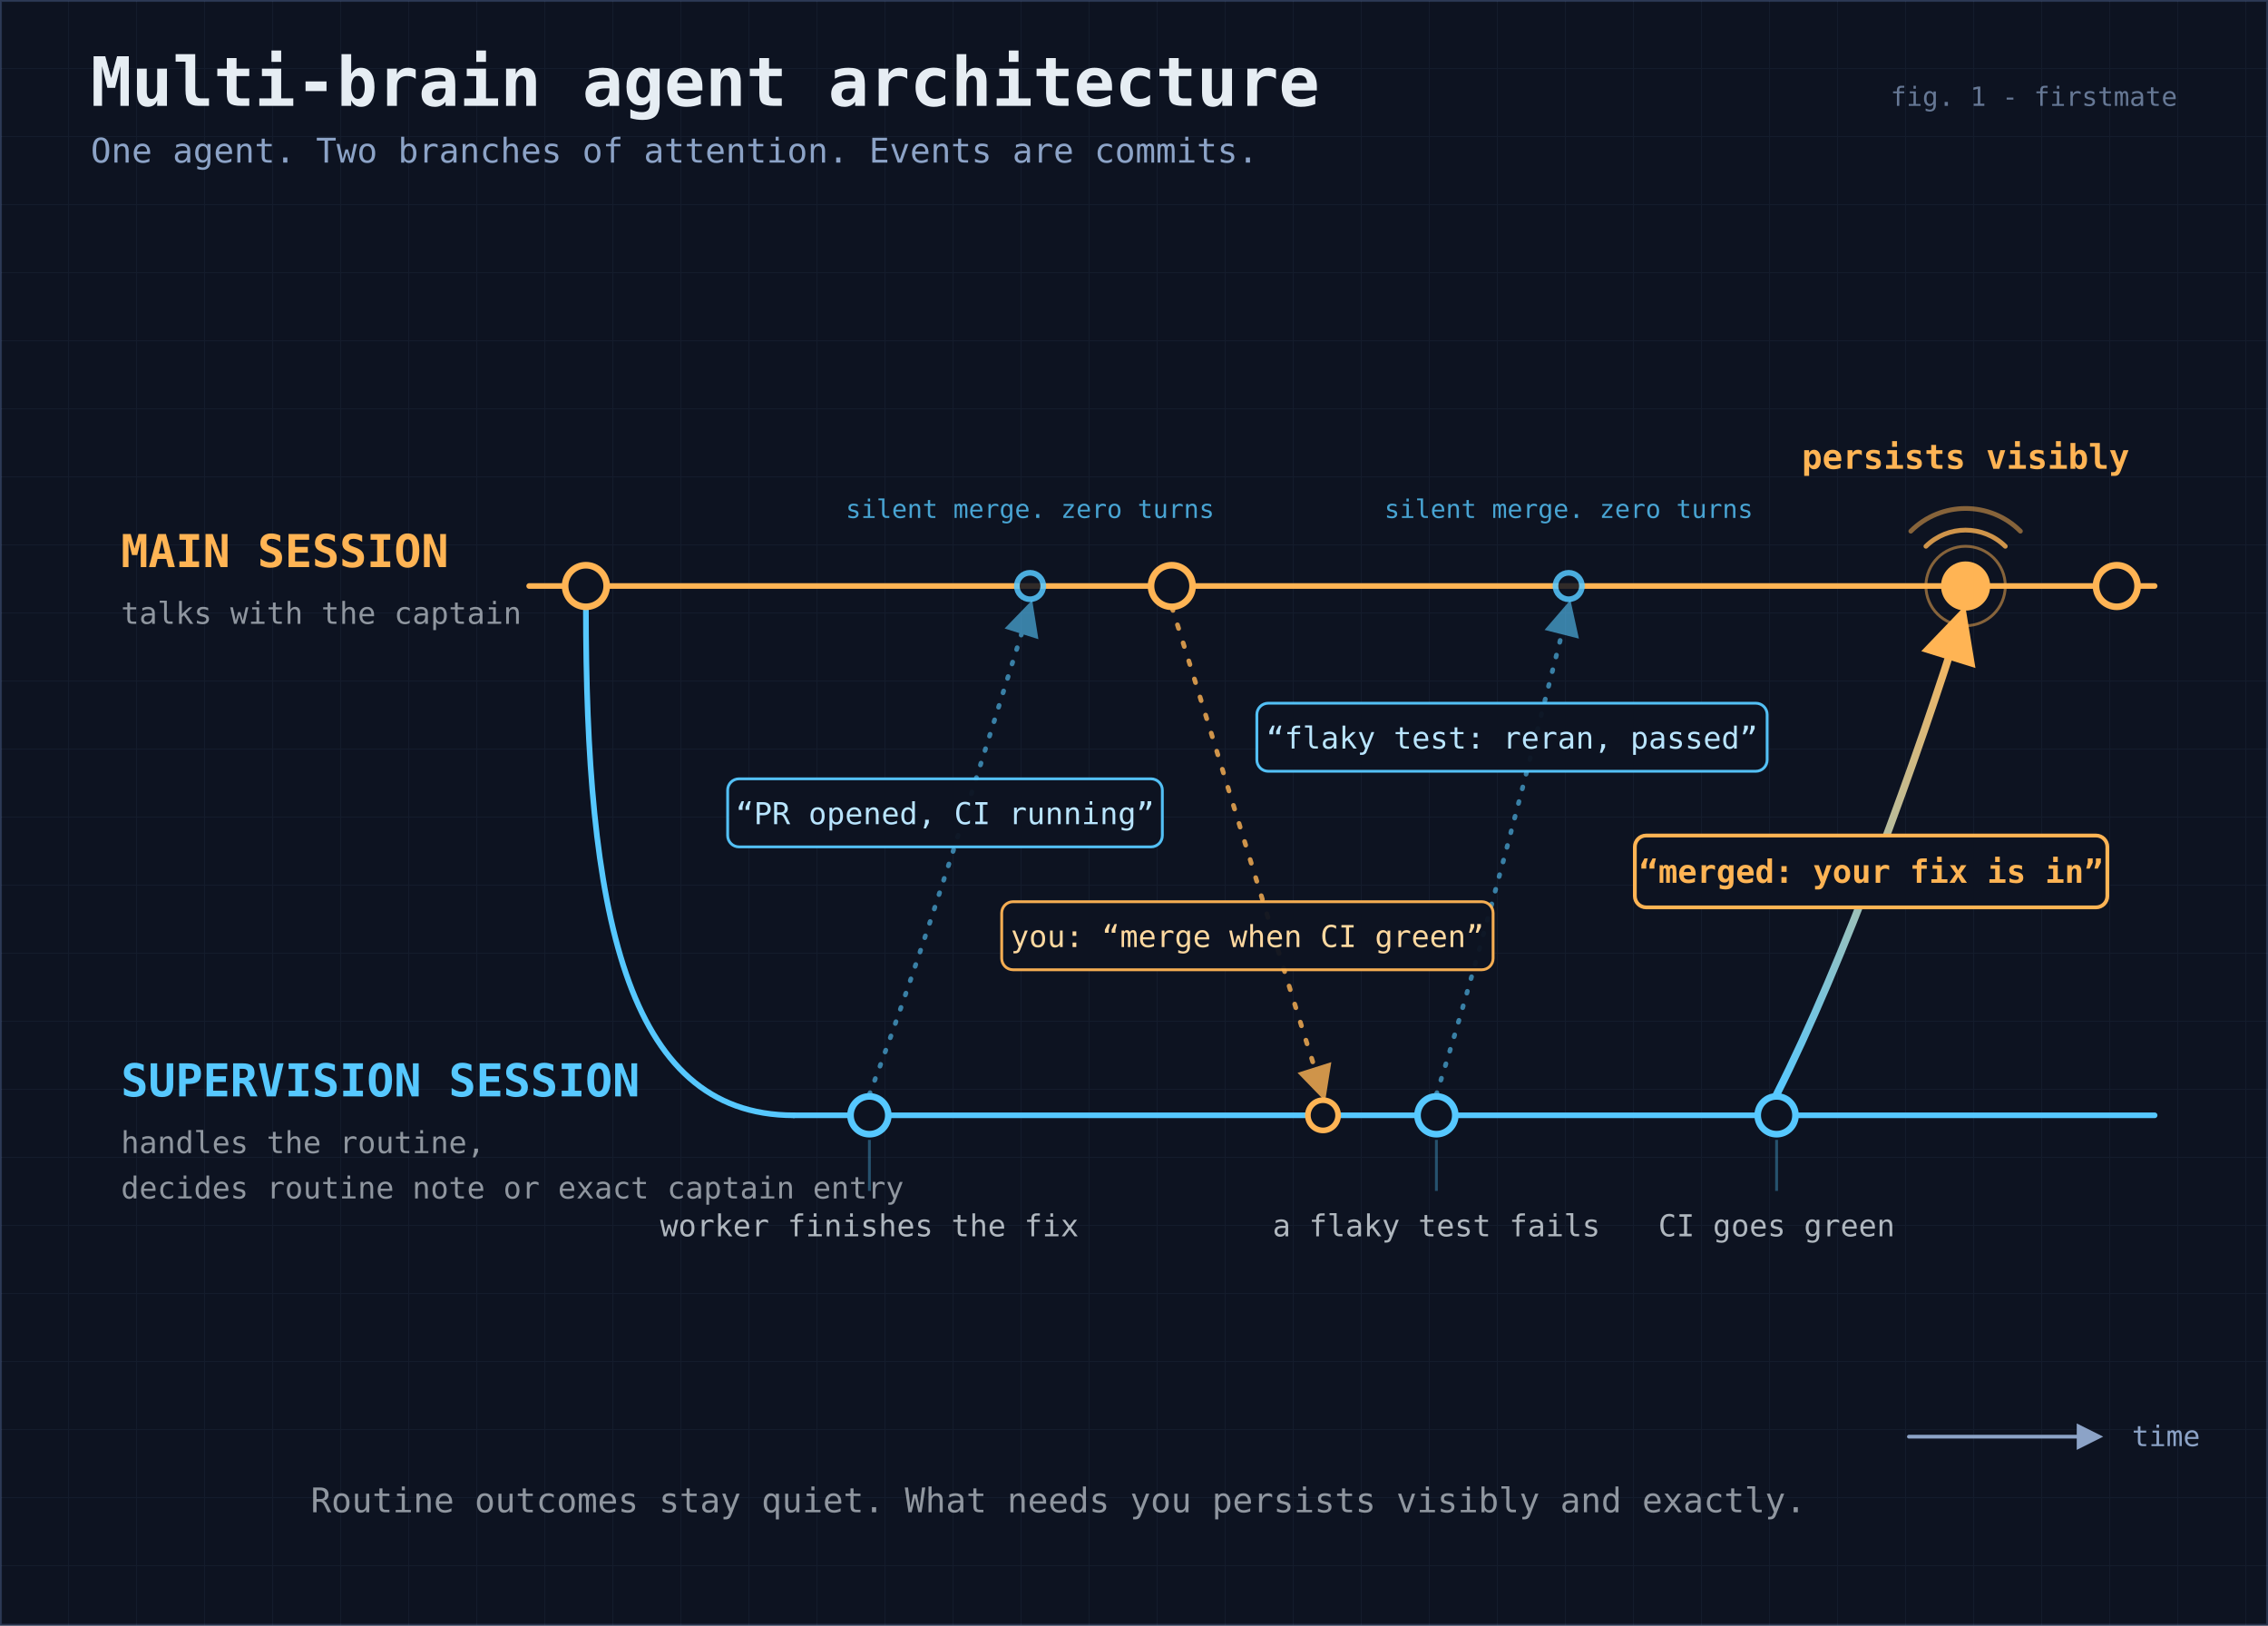
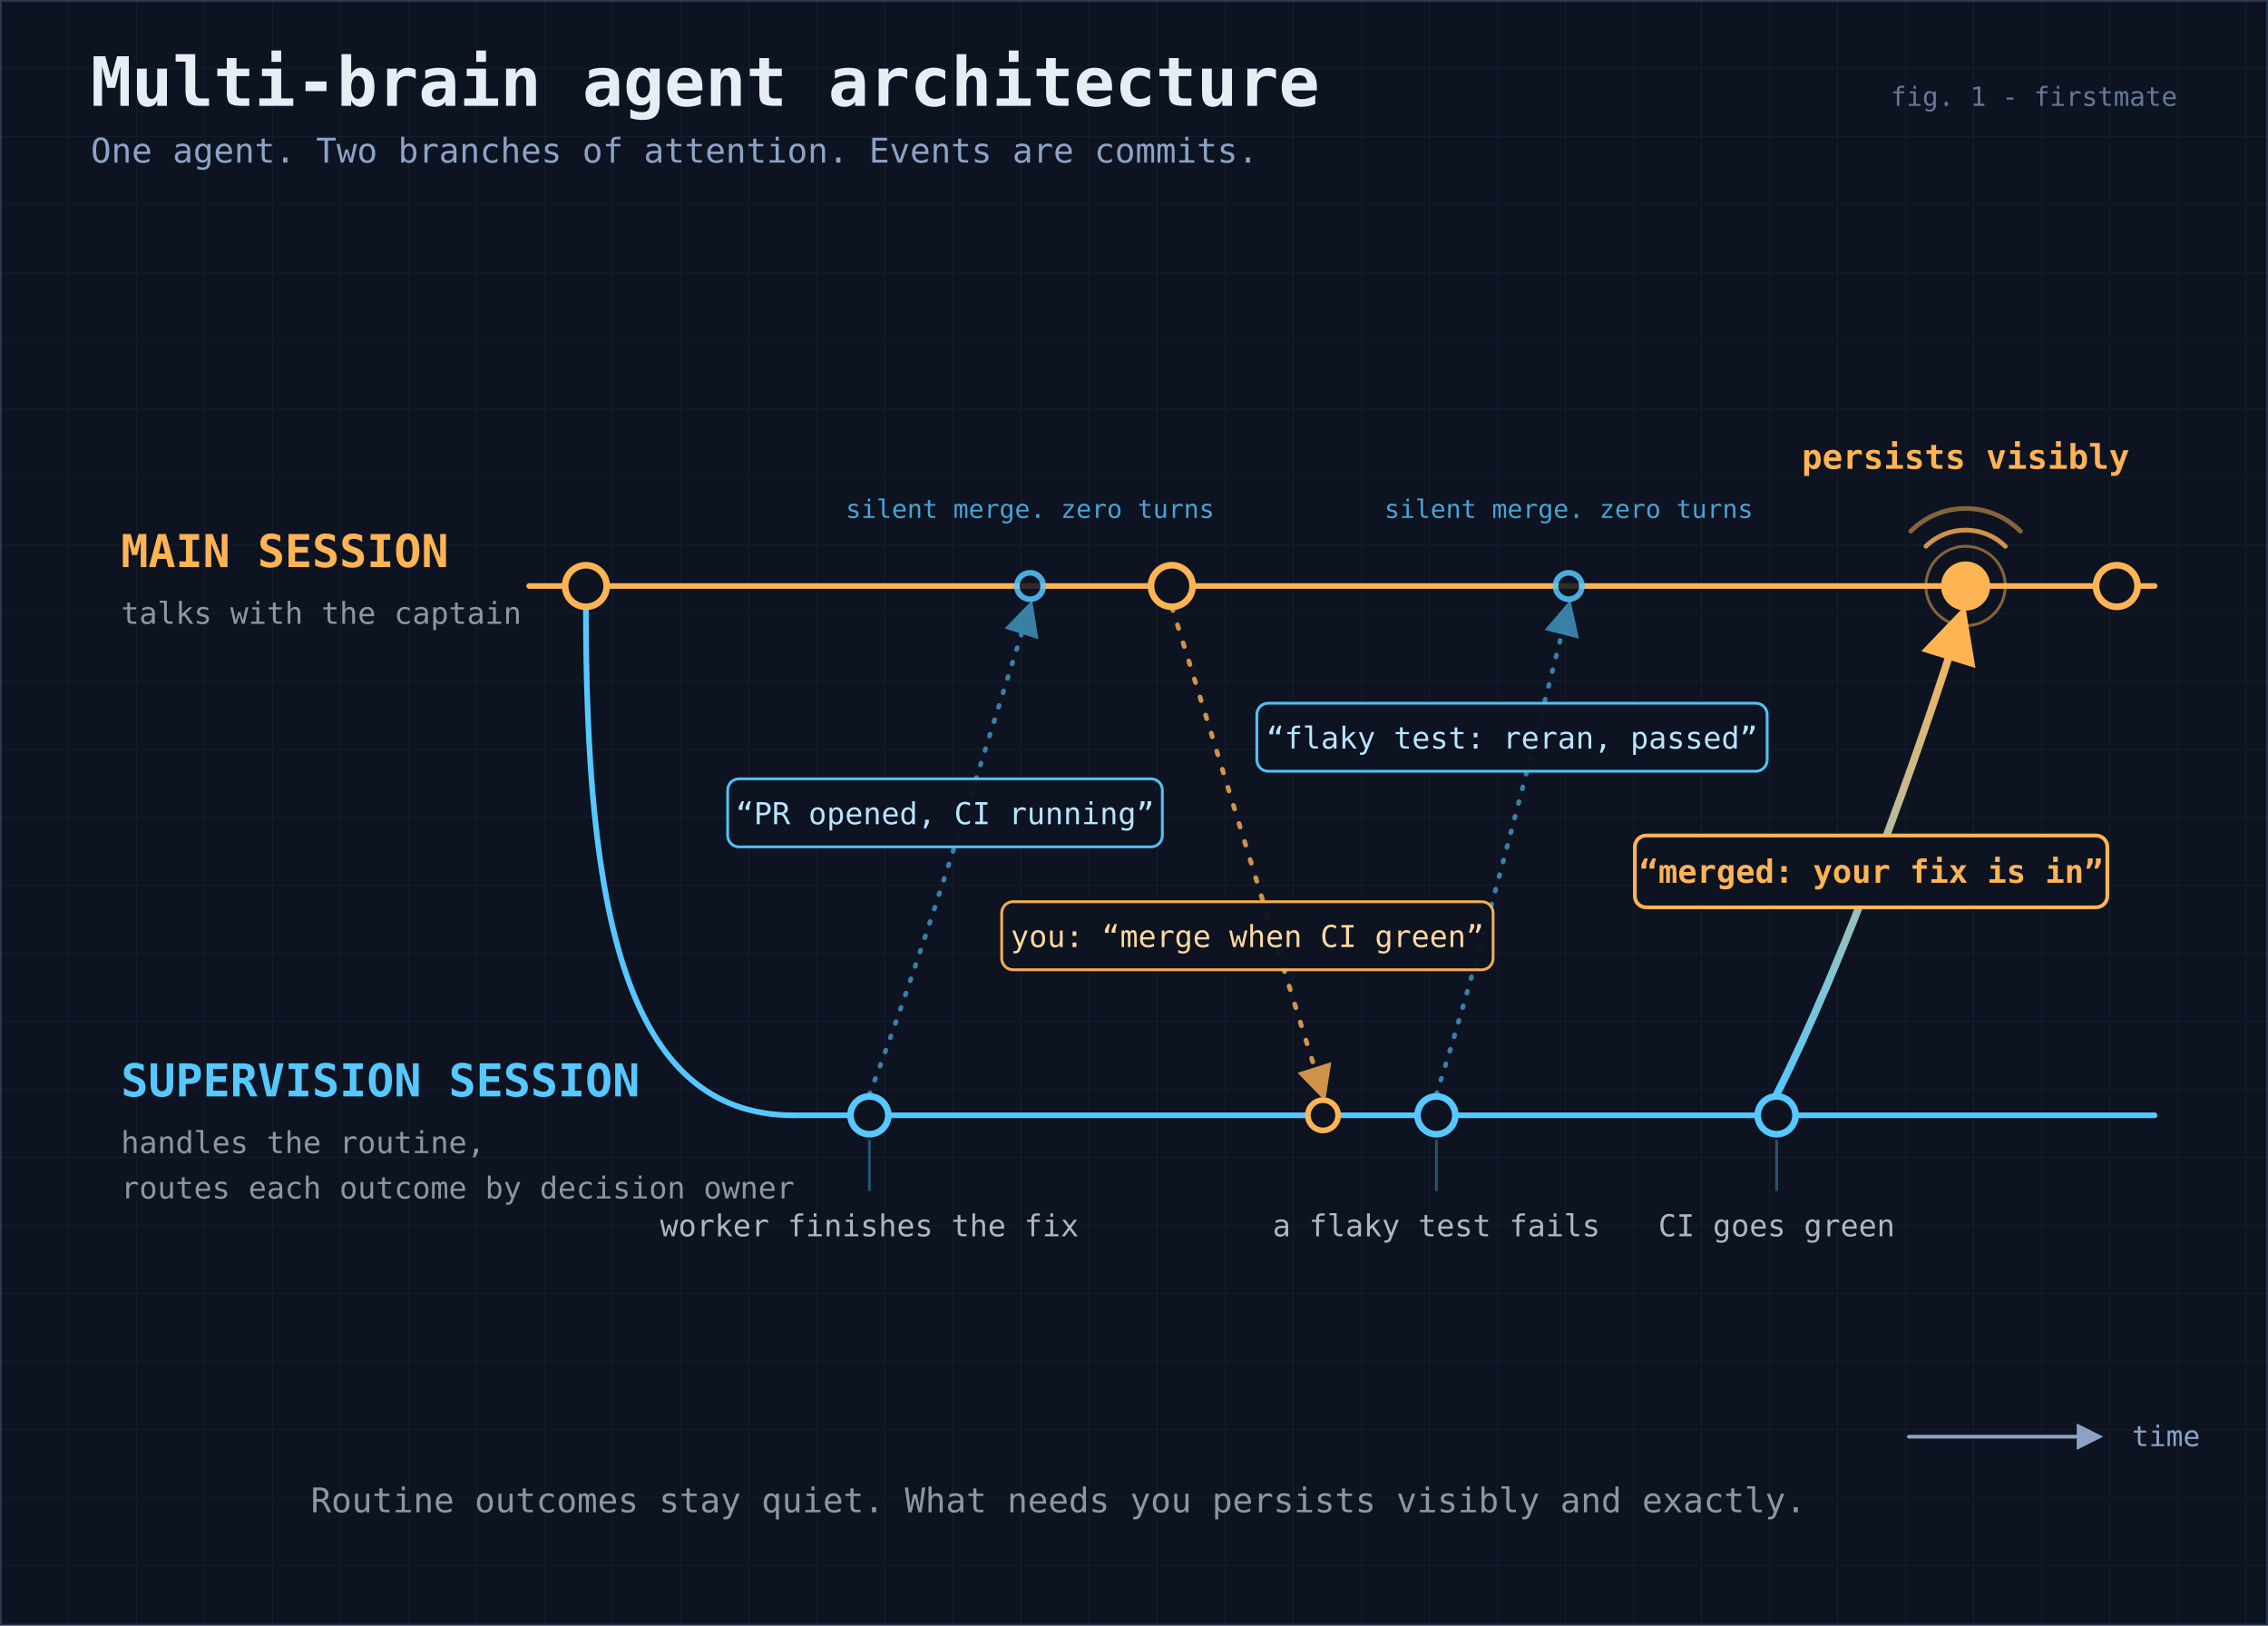
<svg xmlns="http://www.w3.org/2000/svg" viewBox="0 0 1200 860" width="1200" height="860" role="img" aria-labelledby="poster-title poster-desc">
  <defs>
    <pattern id="poster-grid" width="36" height="36" patternUnits="userSpaceOnUse">
      <path d="M 36 0 L 0 0 0 36" fill="none" stroke="#8CAAE6" stroke-opacity="0.06" stroke-width="1" />
    </pattern>
  </defs>
  <rect width="1200" height="860" fill="#0D1321" />
  <rect width="1200" height="860" fill="url(#poster-grid)" />
  <rect x="0.5" y="0.5" width="1199" height="859" fill="none" stroke="#94B4FF" stroke-opacity="0.20" stroke-width="1" />
  <g font-family="ui-monospace, SFMono-Regular, Menlo, Consolas, monospace">
    <text x="48" y="56" fill="#E6EDF3" font-size="36" font-weight="700">Multi-brain agent architecture</text>
    <text x="48" y="86" fill="#8CA3C7" font-size="18">One agent. Two branches of attention. Events are commits.</text>
    <text x="1152" y="56" text-anchor="end" fill="#8CA3C7" fill-opacity="0.7" font-size="14">fig. 1 - firstmate</text>
  </g>
  <g transform="translate(0 100)" font-family="ui-monospace, SFMono-Regular, Menlo, Consolas, monospace">
    <defs>
      <marker id="ah-cyan" viewBox="0 0 10 10" refX="8" refY="5" markerWidth="7.5" markerHeight="7.5" orient="auto-start-reverse">
        <path d="M 0 0 L 10 5 L 0 10 z" fill="#56C8FF" />
      </marker>
      <marker id="ah-amber" viewBox="0 0 10 10" refX="8" refY="5" markerWidth="7.5" markerHeight="7.5" orient="auto-start-reverse">
        <path d="M 0 0 L 10 5 L 0 10 z" fill="#FFB454" />
      </marker>
      <marker id="ah-time" viewBox="0 0 10 10" refX="8" refY="5" markerWidth="7" markerHeight="7" orient="auto-start-reverse">
        <path d="M 0 0 L 10 5 L 0 10 z" fill="#8CA3C7" />
      </marker>
      <linearGradient id="merge-up" x1="0" y1="1" x2="1" y2="0">
        <stop offset="0" stop-color="#56C8FF" />
        <stop offset="1" stop-color="#FFB454" />
      </linearGradient>
    </defs>
    <line x1="280" y1="210" x2="1140" y2="210" stroke="#FFB454" stroke-width="3" stroke-linecap="round" />
    <path d="M 310 221 C 310 380, 330 490, 420 490" fill="none" stroke="#56C8FF" stroke-width="3" stroke-linecap="round" />
    <line x1="420" y1="490" x2="1140" y2="490" stroke="#56C8FF" stroke-width="3" stroke-linecap="round" />
    <text x="64" y="200" fill="#FFB454" font-size="24" font-weight="700">MAIN SESSION</text>
    <text x="64" y="230" fill="#E6EDF3" opacity="0.6" font-size="16">talks with the captain</text>
    <text x="64" y="480" fill="#56C8FF" font-size="24" font-weight="700">SUPERVISION SESSION</text>
    <text x="64" y="510" fill="#E6EDF3" opacity="0.6" font-size="16">handles the routine,</text>
-     <text x="64" y="534" fill="#E6EDF3" opacity="0.6" font-size="16">decides routine note or exact captain entry</text>
+     <text x="64" y="534" fill="#E6EDF3" opacity="0.6" font-size="16">routes each outcome by decision owner</text>
    <path id="arc-quiet-1" d="M 460 479 C 490 400, 520 300, 545 221" fill="none" stroke="#56C8FF" stroke-width="2.5" stroke-dasharray="1 7" stroke-linecap="round" opacity="0.6" marker-end="url(#ah-cyan)" />
    <path id="arc-cherry" d="M 620 221 C 645 300, 675 400, 700 479" fill="none" stroke="#FFB454" stroke-width="2.5" stroke-dasharray="2 8" stroke-linecap="round" opacity="0.8" marker-end="url(#ah-amber)" />
    <path id="arc-quiet-2" d="M 760 479 C 785 400, 810 300, 830 221" fill="none" stroke="#56C8FF" stroke-width="2.5" stroke-dasharray="1 7" stroke-linecap="round" opacity="0.6" marker-end="url(#ah-cyan)" />
    <path id="arc-wake" d="M 940 479 C 975 410, 1015 300, 1038 226" fill="none" stroke="url(#merge-up)" stroke-width="4" stroke-linecap="round" marker-end="url(#ah-amber)" />
    <g id="chip-quiet-1">
      <rect x="385" y="312" width="230" height="36" rx="6" fill="#0D1321" stroke="#56C8FF" stroke-width="1.5" opacity="0.95" />
      <text x="500" y="336" text-anchor="middle" fill="#B9E5FF" font-size="16">“PR opened, CI running”</text>
    </g>
    <g id="chip-cherry">
      <rect x="530" y="377" width="260" height="36" rx="6" fill="#0D1321" stroke="#FFB454" stroke-width="1.5" opacity="0.95" />
      <text x="660" y="401" text-anchor="middle" fill="#FFD9A0" font-size="16">you: “merge when CI green”</text>
    </g>
    <g id="chip-quiet-2">
      <rect x="665" y="272" width="270" height="36" rx="6" fill="#0D1321" stroke="#56C8FF" stroke-width="1.5" opacity="0.95" />
      <text x="800" y="296" text-anchor="middle" fill="#B9E5FF" font-size="16">“flaky test: reran, passed”</text>
    </g>
    <g id="chip-wake">
      <rect x="865" y="342" width="250" height="38" rx="6" fill="#0D1321" stroke="#FFB454" stroke-width="2" />
      <text x="990" y="367" text-anchor="middle" fill="#FFB454" font-size="17" font-weight="600">“merged: your fix is in”</text>
    </g>
    <g id="main-commits">
      <circle cx="310" cy="210" r="11" fill="#0D1321" stroke="#FFB454" stroke-width="3.5" />
      <circle cx="620" cy="210" r="11" fill="#0D1321" stroke="#FFB454" stroke-width="3.5" />
      <circle cx="1120" cy="210" r="11" fill="#0D1321" stroke="#FFB454" stroke-width="3.5" />
    </g>
    <g id="silent-landings">
      <circle cx="545" cy="210" r="7" fill="#0D1321" stroke="#56C8FF" stroke-width="3" opacity="0.85" />
      <circle cx="830" cy="210" r="7" fill="#0D1321" stroke="#56C8FF" stroke-width="3" opacity="0.85" />
    </g>
    <text x="545" y="174" text-anchor="middle" fill="#56C8FF" opacity="0.8" font-size="13.5">silent merge. zero turns</text>
    <text x="830" y="174" text-anchor="middle" fill="#56C8FF" opacity="0.8" font-size="13.5">silent merge. zero turns</text>
    <g id="merge-commit">
      <circle cx="1040" cy="210" r="13" fill="#FFB454" />
      <circle cx="1040" cy="210" r="21" fill="none" stroke="#FFB454" stroke-width="1.5" opacity="0.5" />
      <path d="M 1019 189 A 30 30 0 0 1 1061 189" fill="none" stroke="#FFB454" stroke-width="2.5" stroke-linecap="round" opacity="0.8" />
      <path d="M 1011 181 A 41 41 0 0 1 1069 181" fill="none" stroke="#FFB454" stroke-width="2.5" stroke-linecap="round" opacity="0.5" />
    </g>
    <text x="1040" y="148" text-anchor="middle" fill="#FFB454" font-size="18" font-weight="700">persists visibly</text>
    <g id="branch-commits">
      <circle cx="460" cy="490" r="10" fill="#0D1321" stroke="#56C8FF" stroke-width="3.5" />
      <circle cx="760" cy="490" r="10" fill="#0D1321" stroke="#56C8FF" stroke-width="3.5" />
      <circle cx="940" cy="490" r="10" fill="#0D1321" stroke="#56C8FF" stroke-width="3.5" />
    </g>
    <circle cx="700" cy="490" r="8" fill="#0D1321" stroke="#FFB454" stroke-width="3" />
    <line x1="460" y1="503" x2="460" y2="530" stroke="#56C8FF" stroke-width="1.5" opacity="0.35" />
    <text x="460" y="554" text-anchor="middle" fill="#E6EDF3" opacity="0.75" font-size="16">worker finishes the fix</text>
    <line x1="760" y1="503" x2="760" y2="530" stroke="#56C8FF" stroke-width="1.5" opacity="0.35" />
    <text x="760" y="554" text-anchor="middle" fill="#E6EDF3" opacity="0.75" font-size="16">a flaky test fails</text>
    <line x1="940" y1="503" x2="940" y2="530" stroke="#56C8FF" stroke-width="1.5" opacity="0.35" />
    <text x="940" y="554" text-anchor="middle" fill="#E6EDF3" opacity="0.75" font-size="16">CI goes green</text>
    <line x1="1010" y1="660" x2="1110" y2="660" stroke="#8CA3C7" stroke-width="2" stroke-linecap="round" marker-end="url(#ah-time)" />
    <text x="1128" y="665" fill="#8CA3C7" font-size="15">time</text>
    <text x="560" y="700" text-anchor="middle" fill="#E6EDF3" opacity="0.6" font-size="18">Routine outcomes stay quiet. What needs you persists visibly and exactly.</text>
  </g>
</svg>
